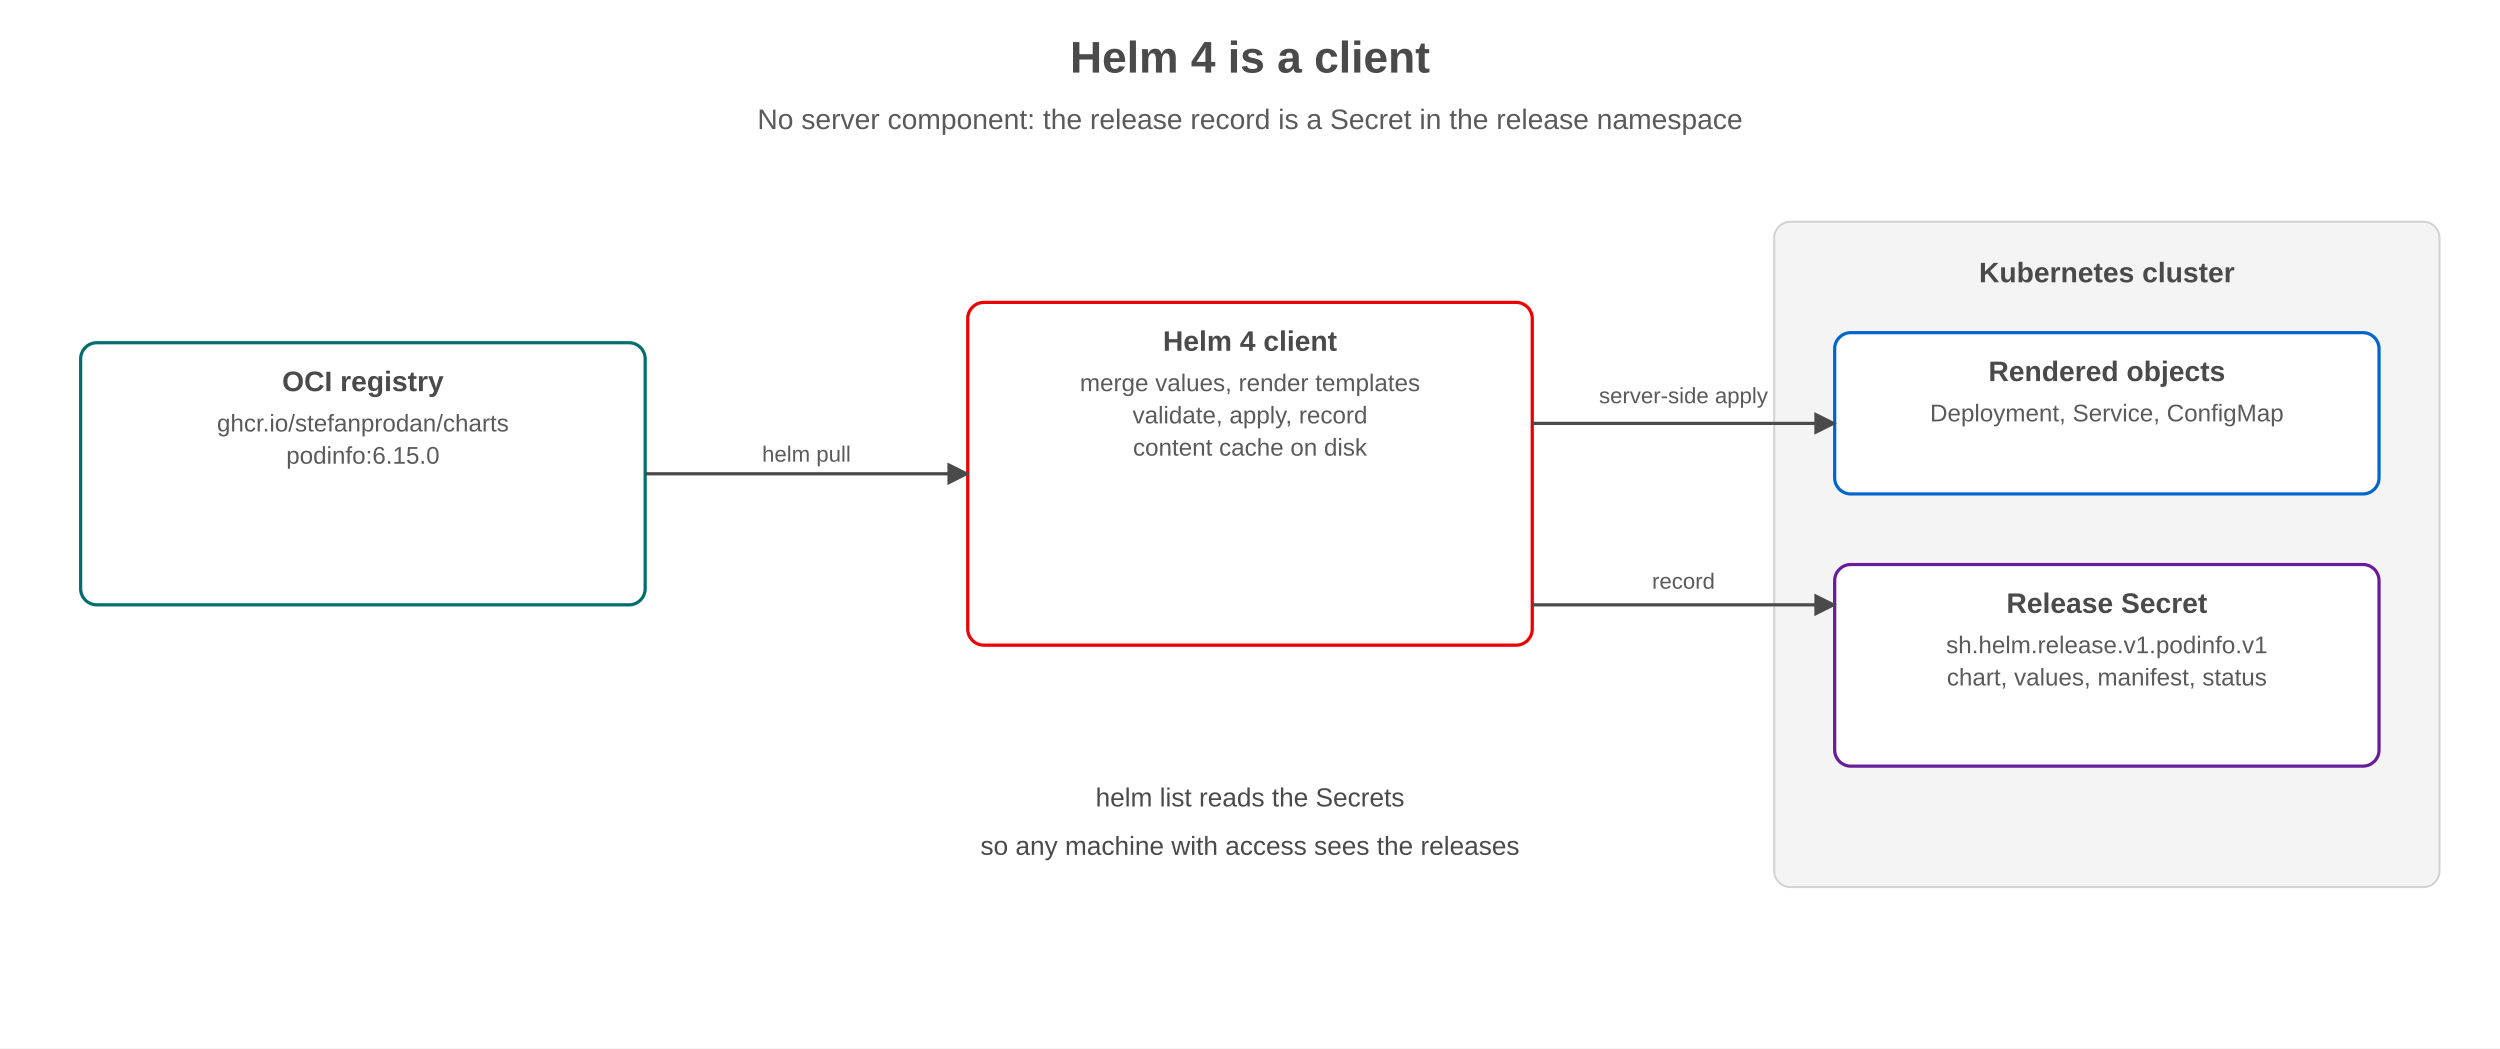
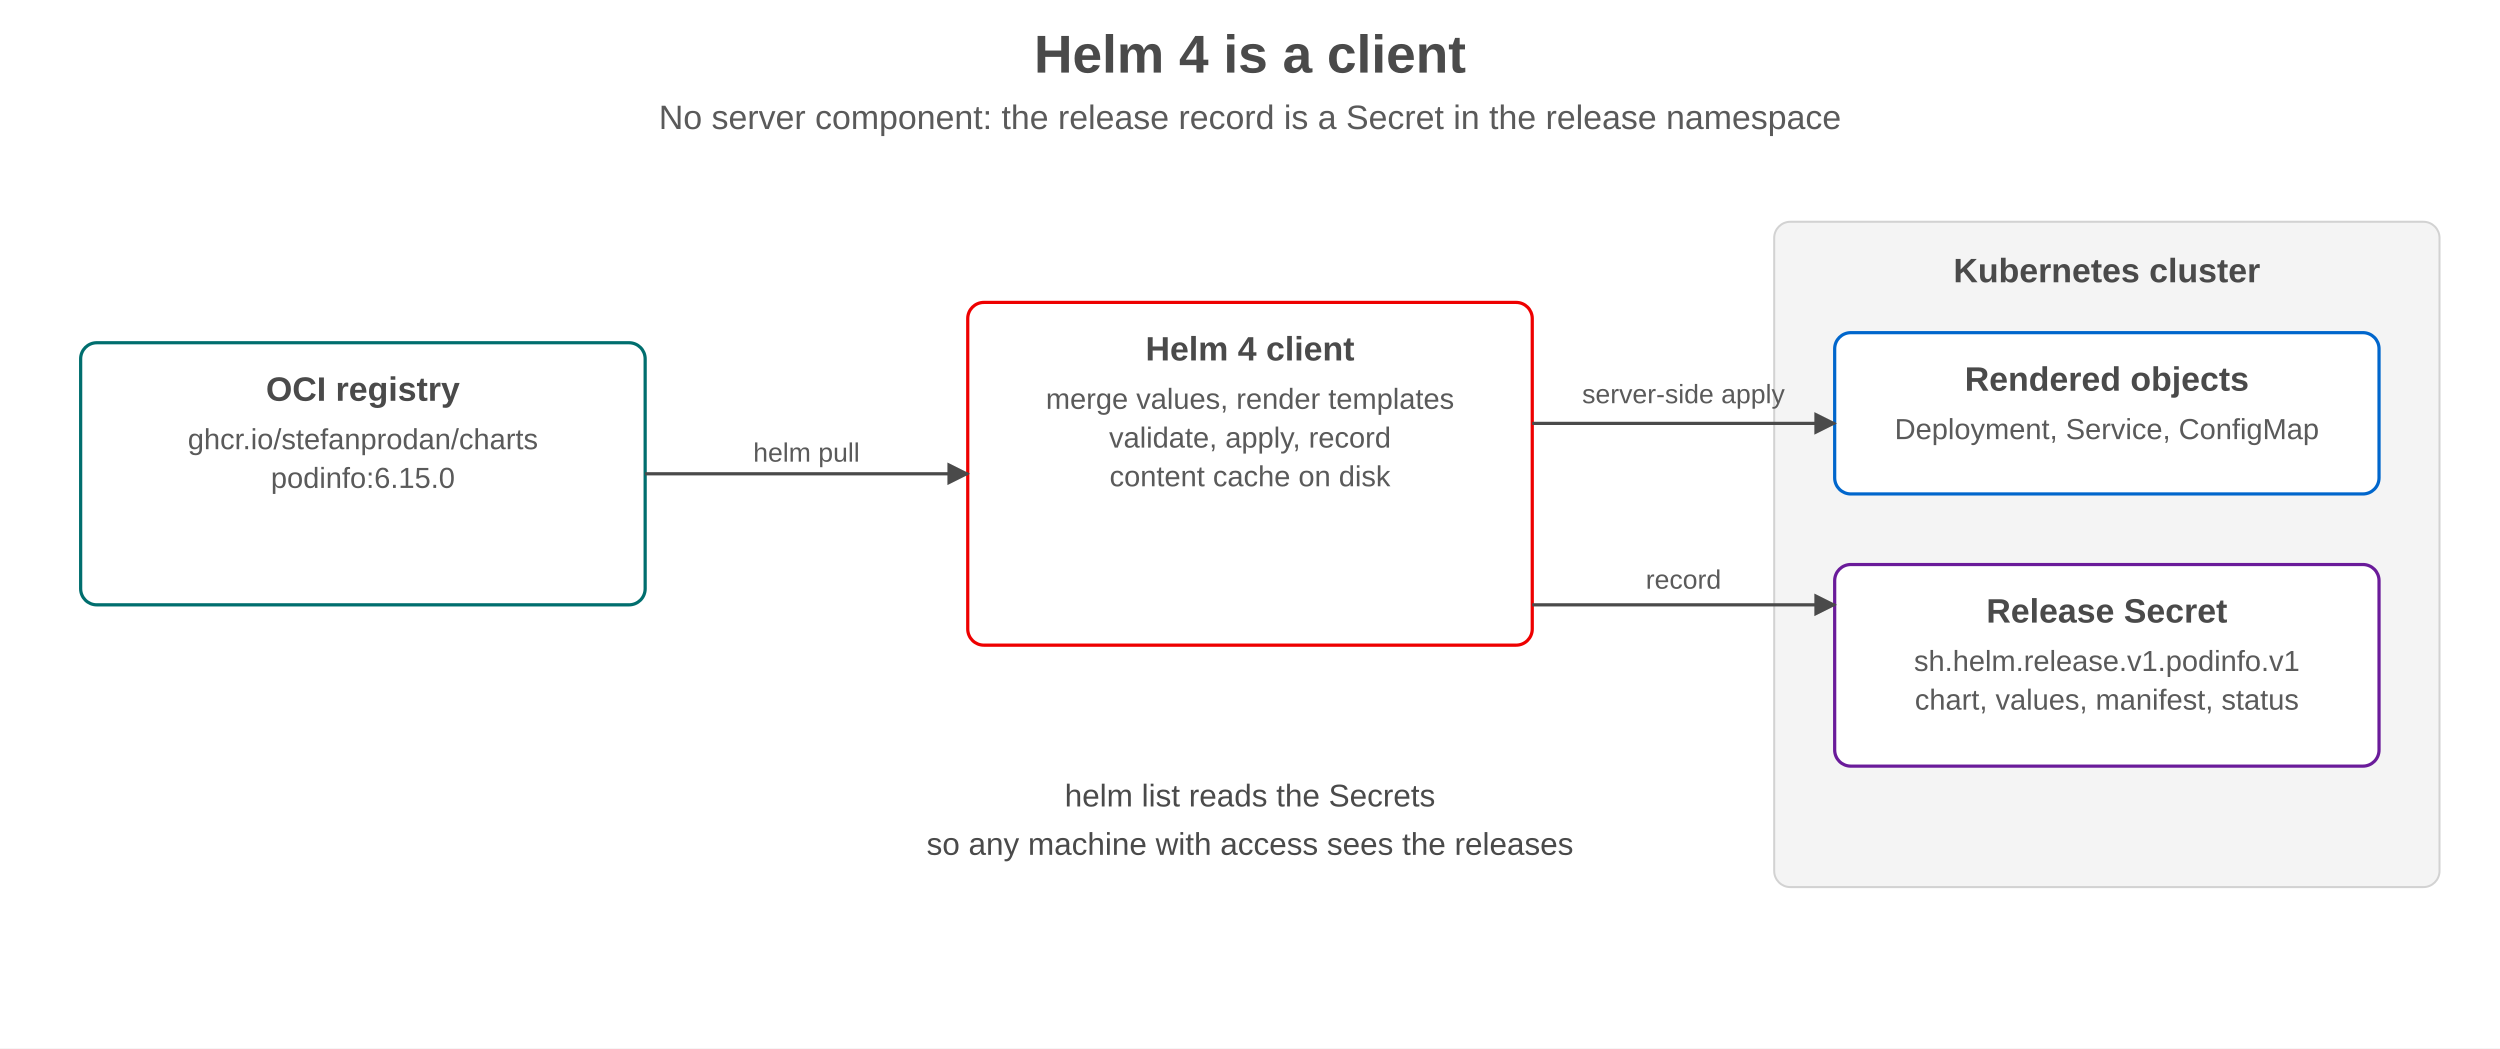
<svg xmlns="http://www.w3.org/2000/svg" viewBox="0 0 1240 520" width="1240" height="520">
  <defs>
    <marker id="_arrow_neutral_0" viewBox="0 0 10 10" refX="9" refY="5" markerWidth="7" markerHeight="7" orient="auto-start-reverse">
      <path d="M 0 0 L 10 5 L 0 10 z" fill="#4A4A4A" />
    </marker>
  </defs>
  <rect x="0" y="0" width="1240" height="520" fill="#FFFFFF" />
-   <text x="620.0" y="36" font-family="Overpass, Red Hat Text, Arial, sans-serif" font-size="22" font-weight="bold" fill="#4A4A4A" text-anchor="middle">Helm 4 is a client</text>
-   <text x="620.0" y="64" font-family="Overpass, Red Hat Text, Arial, sans-serif" font-size="14" font-weight="normal" fill="#5A5A5A" text-anchor="middle">No server component: the release record is a Secret in the release namespace</text>
+   <text x="620.0" y="36" font-family="Overpass, Red Hat Text, Arial, sans-serif" font-size="26.4" font-weight="bold" fill="#4A4A4A" text-anchor="middle">Helm 4 is a client</text>
+   <text x="620.0" y="64" font-family="Overpass, Red Hat Text, Arial, sans-serif" font-size="16.8" font-weight="normal" fill="#5A5A5A" text-anchor="middle">No server component: the release record is a Secret in the release namespace</text>
  <rect x="40" y="170" width="280" height="130" rx="8" ry="8" fill="#FFFFFF" stroke="#006E6E" stroke-width="1.6" />
-   <text x="180.0" y="194" font-family="Overpass, Red Hat Text, Arial, sans-serif" font-size="14" font-weight="600" fill="#4A4A4A" text-anchor="middle">OCI registry</text>
-   <text x="180.0" y="214" font-family="Red Hat Text, Arial, sans-serif" font-size="12" fill="#5A5A5A" text-anchor="middle">ghcr.io/stefanprodan/charts</text>
-   <text x="180.0" y="230" font-family="Red Hat Text, Arial, sans-serif" font-size="12" fill="#5A5A5A" text-anchor="middle">podinfo:6.15.0</text>
+   <text x="180.0" y="198.8" font-family="Overpass, Red Hat Text, Arial, sans-serif" font-size="16.8" font-weight="600" fill="#4A4A4A" text-anchor="middle">OCI registry</text>
+   <text x="180.0" y="222.8" font-family="Red Hat Text, Arial, sans-serif" font-size="14.4" fill="#5A5A5A" text-anchor="middle">ghcr.io/stefanprodan/charts</text>
+   <text x="180.0" y="242.0" font-family="Red Hat Text, Arial, sans-serif" font-size="14.4" fill="#5A5A5A" text-anchor="middle">podinfo:6.15.0</text>
  <rect x="480" y="150" width="280" height="170" rx="8" ry="8" fill="#FFFFFF" stroke="#EE0000" stroke-width="1.6" />
-   <text x="620.0" y="174" font-family="Overpass, Red Hat Text, Arial, sans-serif" font-size="14" font-weight="600" fill="#4A4A4A" text-anchor="middle">Helm 4 client</text>
-   <text x="620.0" y="194" font-family="Red Hat Text, Arial, sans-serif" font-size="12" fill="#5A5A5A" text-anchor="middle">merge values, render templates</text>
-   <text x="620.0" y="210" font-family="Red Hat Text, Arial, sans-serif" font-size="12" fill="#5A5A5A" text-anchor="middle">validate, apply, record</text>
-   <text x="620.0" y="226" font-family="Red Hat Text, Arial, sans-serif" font-size="12" fill="#5A5A5A" text-anchor="middle">content cache on disk</text>
+   <text x="620.0" y="178.8" font-family="Overpass, Red Hat Text, Arial, sans-serif" font-size="16.8" font-weight="600" fill="#4A4A4A" text-anchor="middle">Helm 4 client</text>
+   <text x="620.0" y="202.8" font-family="Red Hat Text, Arial, sans-serif" font-size="14.4" fill="#5A5A5A" text-anchor="middle">merge values, render templates</text>
+   <text x="620.0" y="222.0" font-family="Red Hat Text, Arial, sans-serif" font-size="14.4" fill="#5A5A5A" text-anchor="middle">validate, apply, record</text>
+   <text x="620.0" y="241.2" font-family="Red Hat Text, Arial, sans-serif" font-size="14.4" fill="#5A5A5A" text-anchor="middle">content cache on disk</text>
  <rect x="880" y="110" width="330" height="330" rx="8" ry="8" fill="#F4F4F4" stroke="#D2D2D2" stroke-width="1" />
-   <text x="1045" y="140" font-family="Overpass, Red Hat Text, Arial, sans-serif" font-size="14" font-weight="bold" fill="#4A4A4A" text-anchor="middle">Kubernetes cluster</text>
+   <text x="1045" y="140" font-family="Overpass, Red Hat Text, Arial, sans-serif" font-size="16.8" font-weight="bold" fill="#4A4A4A" text-anchor="middle">Kubernetes cluster</text>
  <rect x="910" y="165" width="270" height="80" rx="8" ry="8" fill="#FFFFFF" stroke="#0066CC" stroke-width="1.6" />
-   <text x="1045.0" y="189" font-family="Overpass, Red Hat Text, Arial, sans-serif" font-size="14" font-weight="600" fill="#4A4A4A" text-anchor="middle">Rendered objects</text>
-   <text x="1045.0" y="209" font-family="Red Hat Text, Arial, sans-serif" font-size="12" fill="#5A5A5A" text-anchor="middle">Deployment, Service, ConfigMap</text>
+   <text x="1045.0" y="193.8" font-family="Overpass, Red Hat Text, Arial, sans-serif" font-size="16.8" font-weight="600" fill="#4A4A4A" text-anchor="middle">Rendered objects</text>
+   <text x="1045.0" y="217.8" font-family="Red Hat Text, Arial, sans-serif" font-size="14.4" fill="#5A5A5A" text-anchor="middle">Deployment, Service, ConfigMap</text>
  <rect x="910" y="280" width="270" height="100" rx="8" ry="8" fill="#FFFFFF" stroke="#6A1B9A" stroke-width="1.6" />
-   <text x="1045.0" y="304" font-family="Overpass, Red Hat Text, Arial, sans-serif" font-size="14" font-weight="600" fill="#4A4A4A" text-anchor="middle">Release Secret</text>
-   <text x="1045.0" y="324" font-family="Red Hat Text, Arial, sans-serif" font-size="12" fill="#5A5A5A" text-anchor="middle">sh.helm.release.v1.podinfo.v1</text>
-   <text x="1045.0" y="340" font-family="Red Hat Text, Arial, sans-serif" font-size="12" fill="#5A5A5A" text-anchor="middle">chart, values, manifest, status</text>
+   <text x="1045.0" y="308.8" font-family="Overpass, Red Hat Text, Arial, sans-serif" font-size="16.8" font-weight="600" fill="#4A4A4A" text-anchor="middle">Release Secret</text>
+   <text x="1045.0" y="332.8" font-family="Red Hat Text, Arial, sans-serif" font-size="14.4" fill="#5A5A5A" text-anchor="middle">sh.helm.release.v1.podinfo.v1</text>
+   <text x="1045.0" y="352.0" font-family="Red Hat Text, Arial, sans-serif" font-size="14.4" fill="#5A5A5A" text-anchor="middle">chart, values, manifest, status</text>
  <line x1="320" y1="235" x2="480" y2="235" stroke="#4A4A4A" stroke-width="1.6" marker-end="url(#_arrow_neutral_0)" />
-   <text x="400.0" y="229.0" font-family="Red Hat Text, Arial, sans-serif" font-size="11" fill="#5A5A5A" text-anchor="middle">helm pull</text>
+   <text x="400.0" y="229.0" font-family="Red Hat Text, Arial, sans-serif" font-size="13.2" fill="#5A5A5A" text-anchor="middle">helm pull</text>
  <line x1="760" y1="210" x2="910" y2="210" stroke="#4A4A4A" stroke-width="1.6" marker-end="url(#_arrow_neutral_0)" />
-   <text x="835.0" y="200.0" font-family="Red Hat Text, Arial, sans-serif" font-size="11" fill="#5A5A5A" text-anchor="middle">server-side apply</text>
+   <text x="835.0" y="200.0" font-family="Red Hat Text, Arial, sans-serif" font-size="13.2" fill="#5A5A5A" text-anchor="middle">server-side apply</text>
  <line x1="760" y1="300" x2="910" y2="300" stroke="#4A4A4A" stroke-width="1.6" marker-end="url(#_arrow_neutral_0)" />
-   <text x="835.0" y="292.0" font-family="Red Hat Text, Arial, sans-serif" font-size="11" fill="#5A5A5A" text-anchor="middle">record</text>
-   <text x="620" y="400" font-family="Overpass, Red Hat Text, Arial, sans-serif" font-size="13" font-weight="normal" fill="#4A4A4A" text-anchor="middle">helm list reads the Secrets</text>
-   <text x="620" y="424" font-family="Overpass, Red Hat Text, Arial, sans-serif" font-size="13" font-weight="normal" fill="#4A4A4A" text-anchor="middle">so any machine with access sees the releases</text>
+   <text x="835.0" y="292.0" font-family="Red Hat Text, Arial, sans-serif" font-size="13.2" fill="#5A5A5A" text-anchor="middle">record</text>
+   <text x="620" y="400" font-family="Overpass, Red Hat Text, Arial, sans-serif" font-size="15.6" font-weight="normal" fill="#4A4A4A" text-anchor="middle">helm list reads the Secrets</text>
+   <text x="620" y="424" font-family="Overpass, Red Hat Text, Arial, sans-serif" font-size="15.6" font-weight="normal" fill="#4A4A4A" text-anchor="middle">so any machine with access sees the releases</text>
</svg>
